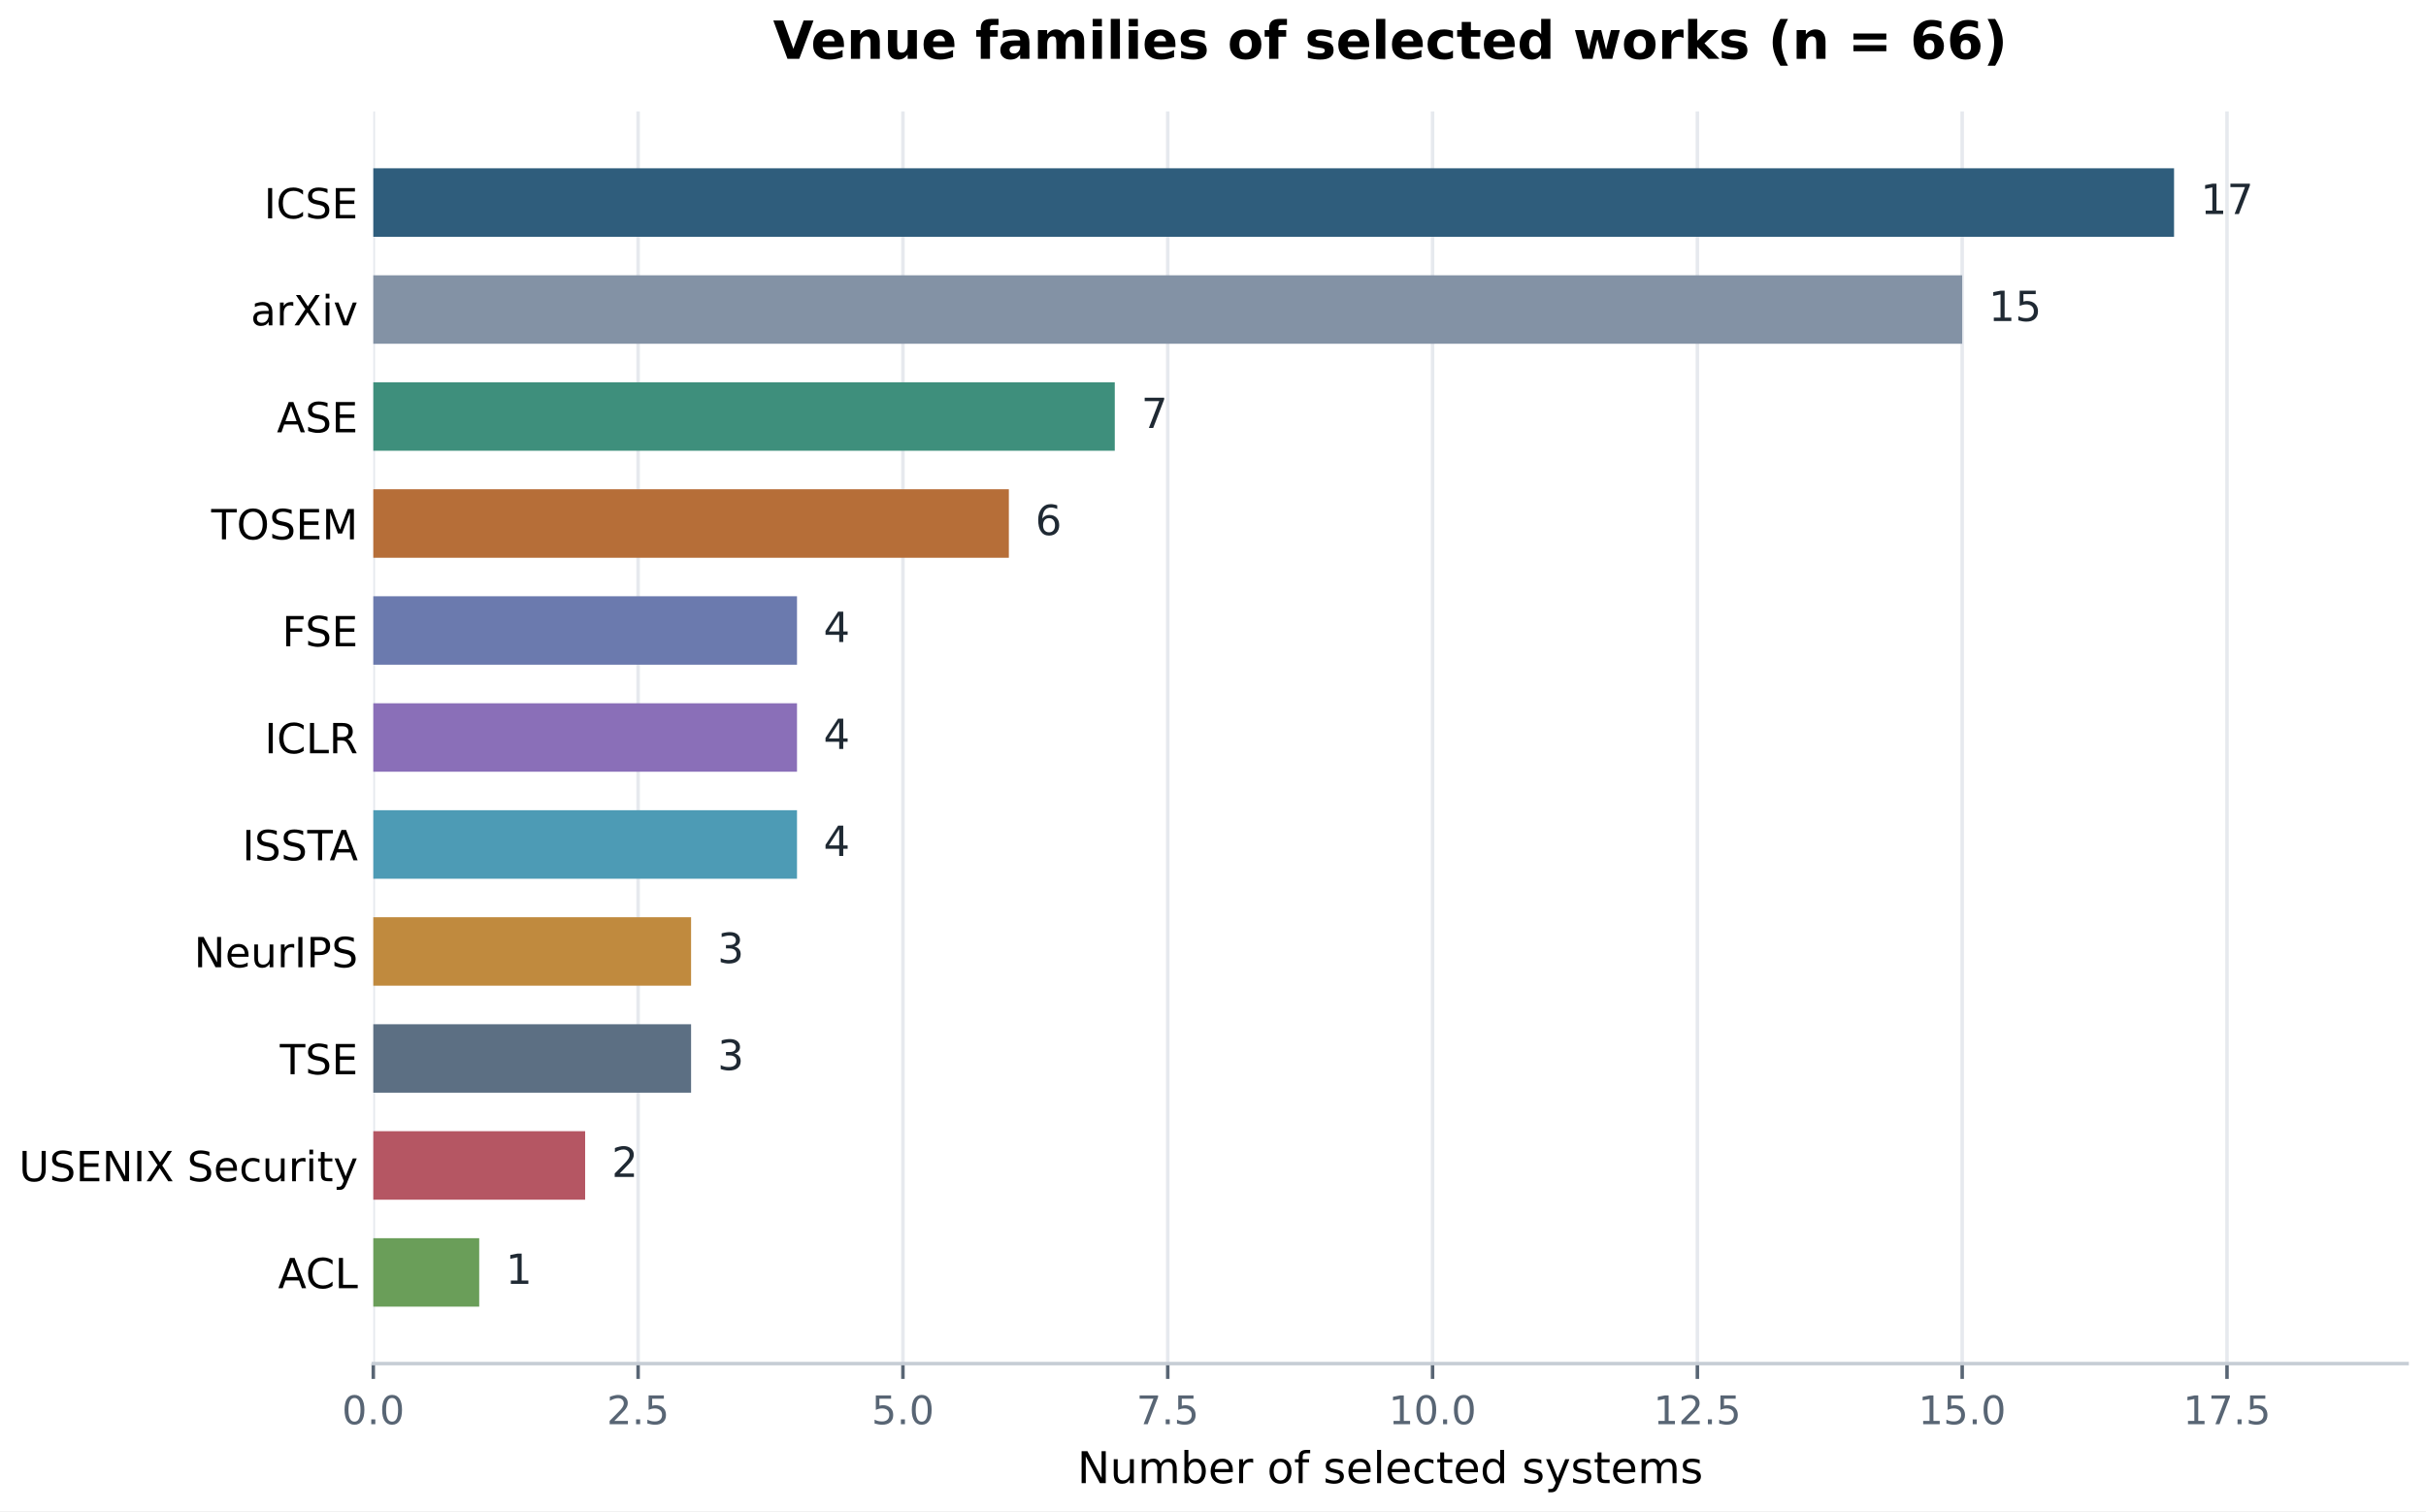
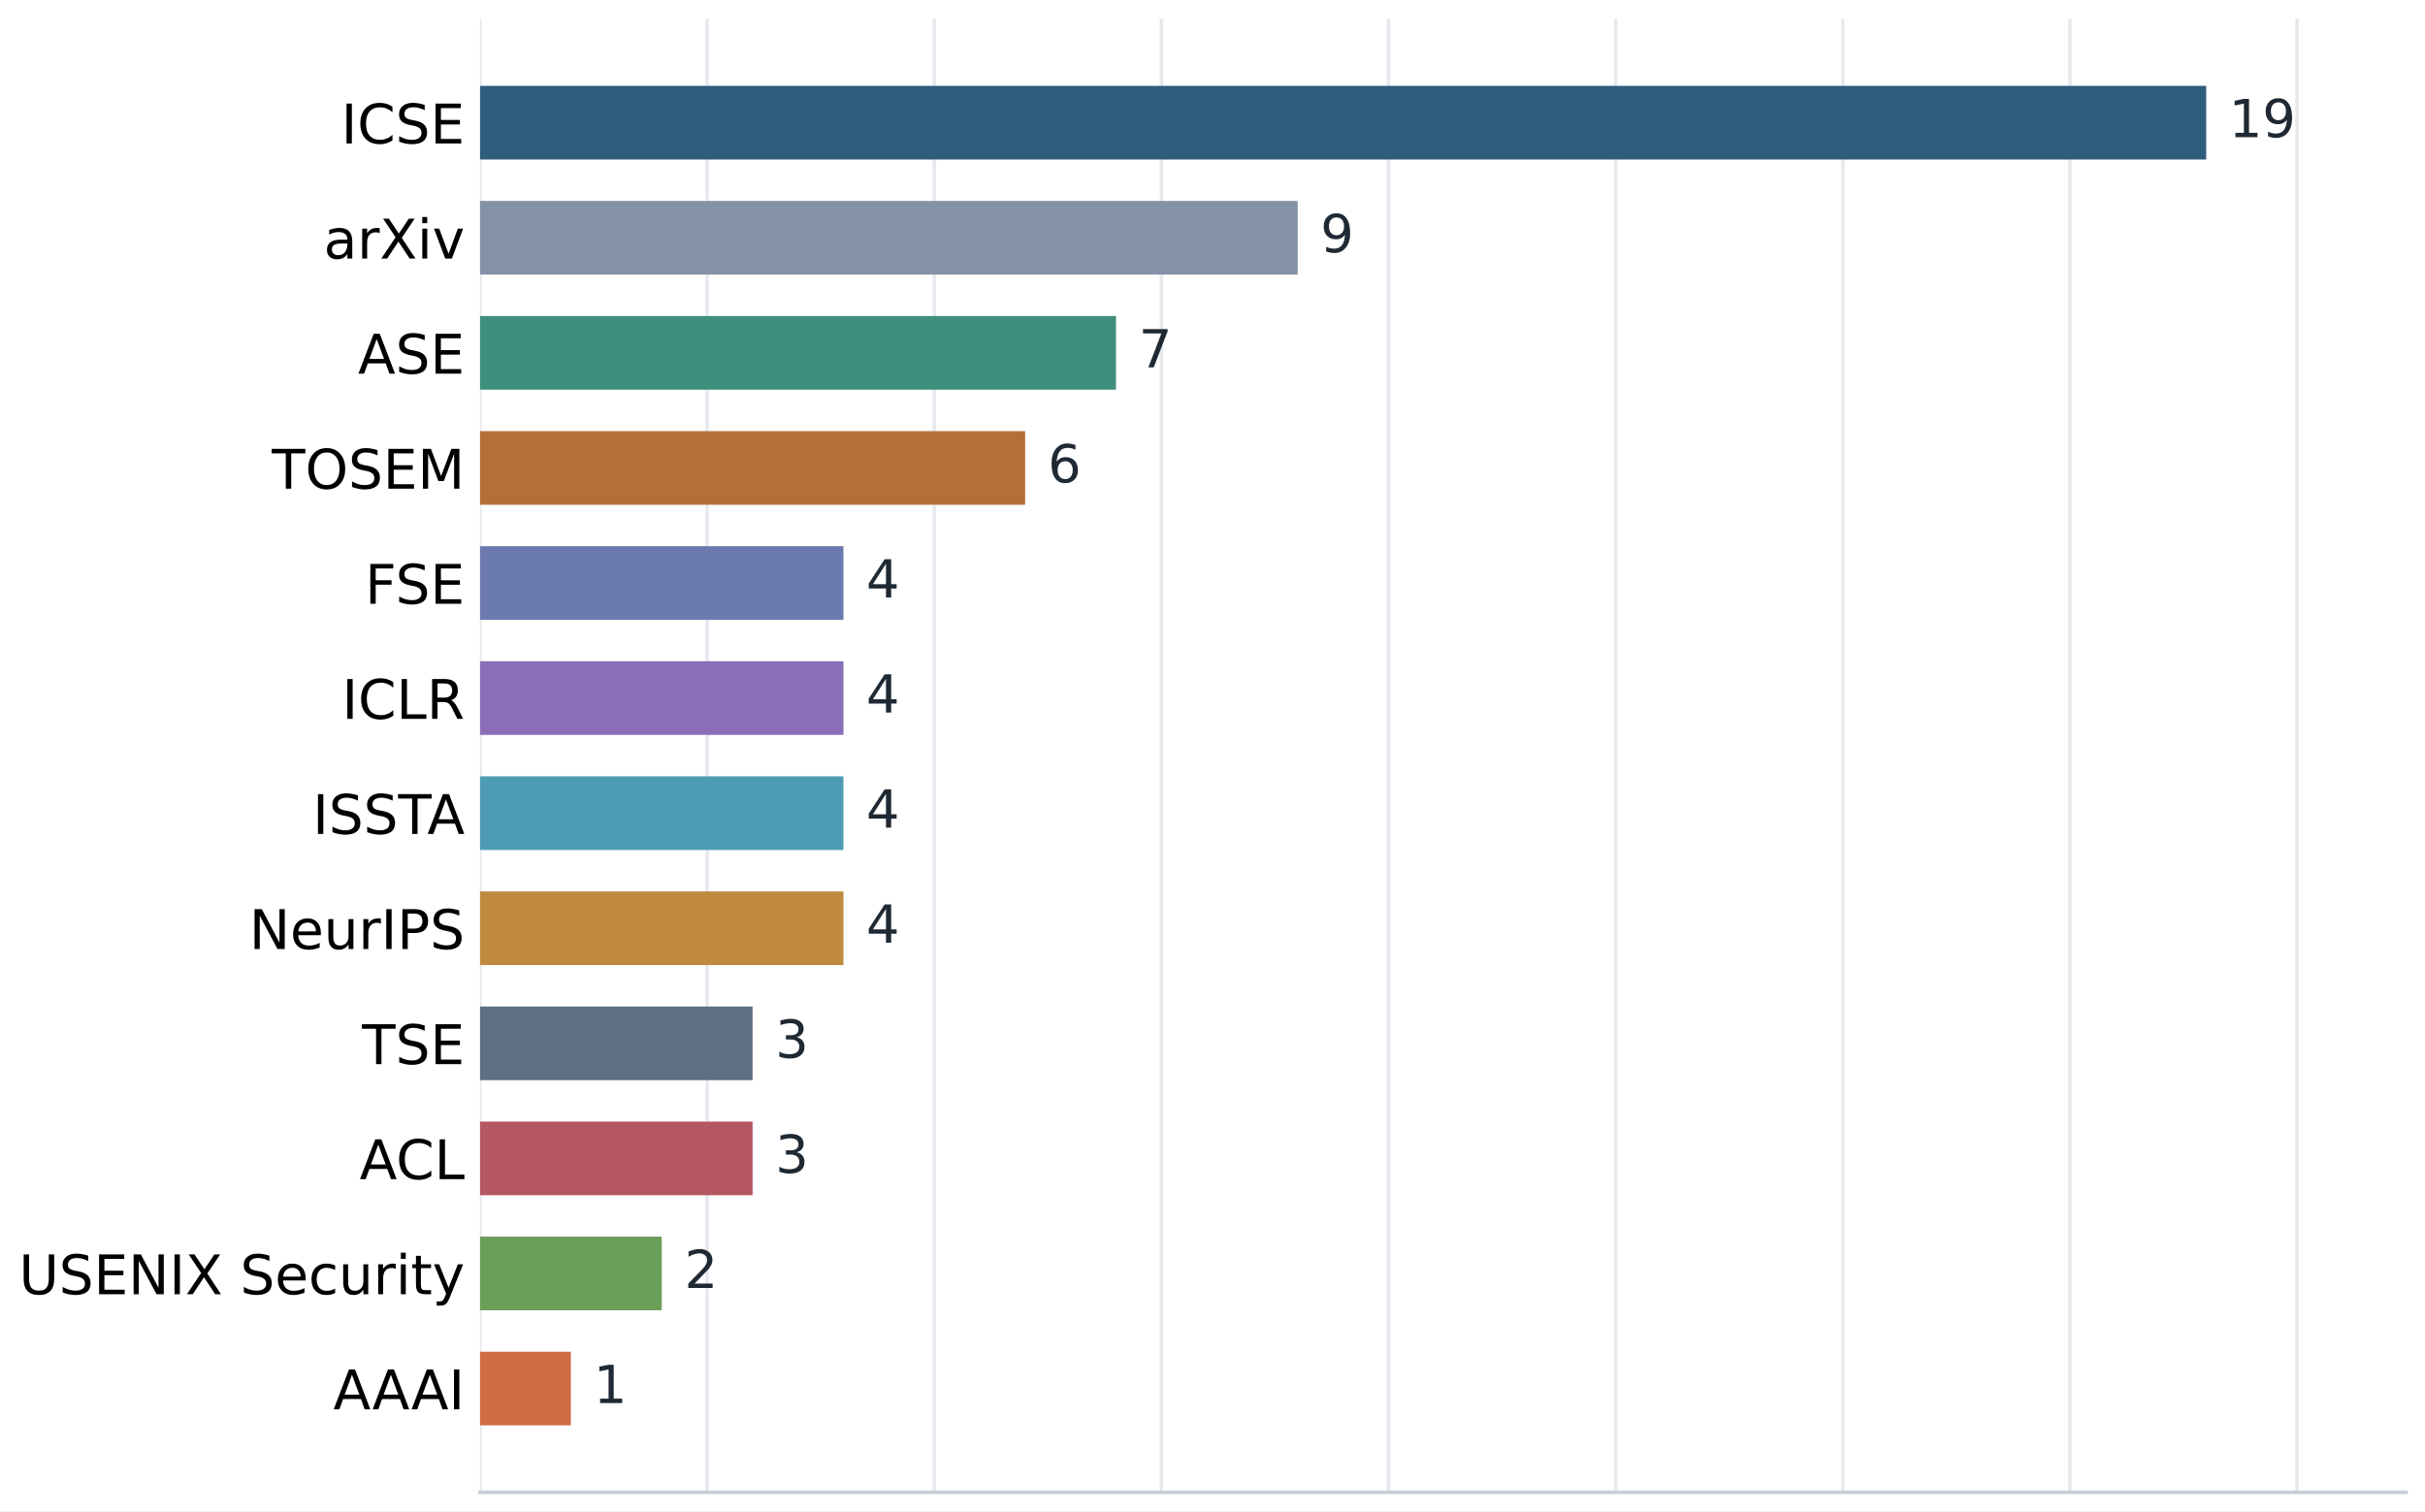
- <svg xmlns="http://www.w3.org/2000/svg" xmlns:xlink="http://www.w3.org/1999/xlink" width="554.065pt" height="345.107pt" viewBox="0 0 554.065 345.107" version="1.1">
+ <svg xmlns="http://www.w3.org/2000/svg" width="554.219pt" height="345.44pt" viewBox="0 0 554.219 345.44" version="1.1">
  <defs>
    <style type="text/css">*{stroke-linejoin: round; stroke-linecap: butt}</style>
  </defs>
  <g id="figure_1">
    <g id="patch_1">
-       <path d="M 0 345.107  L 554.065 345.107  L 554.065 0  L 0 0  z " style="fill: #ffffff" />
+       <path d="M 0 345.44 L 554.219 345.44 L 554.219 0 L 0 0 z " style="fill: #ffffff" />
    </g>
    <g id="axes_1">
      <g id="patch_2">
-         <path d="M 85.255 311.398  L 549.745 311.398  L 549.745 25.438  L 85.255 25.438  z " style="fill: #ffffff" />
+         <path d="M 109.709 341.12 L 549.899 341.12 L 549.899 4.32 L 109.709 4.32 z " style="fill: #ffffff" />
      </g>
      <g id="matplotlib.axis_1">
        <g id="xtick_1">
          <g id="line2d_1">
-             <path d="M 85.255 311.398  L 85.255 25.438  " clip-path="url(#p7e1087e712)" style="fill: none; stroke: #e6e9ee; stroke-width: 0.8; stroke-linecap: square" />
-           </g>
+             <path d="M 109.709 341.12 L 109.709 4.32 " clip-path="url(#pfca22af7b4)" style="fill: none; stroke: #e6e9ee; stroke-width: 0.8; stroke-linecap: square" />
+           </g>
+         </g>
+         <g id="xtick_2">
          <g id="line2d_2">
-             <defs>
-               <path id="m072d466992" d="M 0 0  L 0 3.5  " style="stroke: #586574; stroke-width: 0.8" />
-             </defs>
-             <g>
-               <use xlink:href="#m072d466992" x="85.255" y="311.398" style="fill: #586574; stroke: #586574; stroke-width: 0.8" />
-             </g>
-           </g>
-           <g id="text_1">
-             <text style="font-size: 9px; font-family: 'DejaVu Sans'; text-anchor: middle; fill: #586574" x="85.255" y="325.237" transform="rotate(-0 85.25539 325.2367)">0.0</text>
-           </g>
-         </g>
-         <g id="xtick_2">
+             <path d="M 161.618 341.12 L 161.618 4.32 " clip-path="url(#pfca22af7b4)" style="fill: none; stroke: #e6e9ee; stroke-width: 0.8; stroke-linecap: square" />
+           </g>
+         </g>
+         <g id="xtick_3">
          <g id="line2d_3">
-             <path d="M 145.736 311.398  L 145.736 25.438  " clip-path="url(#p7e1087e712)" style="fill: none; stroke: #e6e9ee; stroke-width: 0.8; stroke-linecap: square" />
-           </g>
+             <path d="M 213.527 341.12 L 213.527 4.32 " clip-path="url(#pfca22af7b4)" style="fill: none; stroke: #e6e9ee; stroke-width: 0.8; stroke-linecap: square" />
+           </g>
+         </g>
+         <g id="xtick_4">
          <g id="line2d_4">
-             <g>
-               <use xlink:href="#m072d466992" x="145.736" y="311.398" style="fill: #586574; stroke: #586574; stroke-width: 0.8" />
-             </g>
-           </g>
-           <g id="text_2">
-             <text style="font-size: 9px; font-family: 'DejaVu Sans'; text-anchor: middle; fill: #586574" x="145.736" y="325.237" transform="rotate(-0 145.7359 325.2367)">2.5</text>
-           </g>
-         </g>
-         <g id="xtick_3">
+             <path d="M 265.436 341.12 L 265.436 4.32 " clip-path="url(#pfca22af7b4)" style="fill: none; stroke: #e6e9ee; stroke-width: 0.8; stroke-linecap: square" />
+           </g>
+         </g>
+         <g id="xtick_5">
          <g id="line2d_5">
-             <path d="M 206.216 311.398  L 206.216 25.438  " clip-path="url(#p7e1087e712)" style="fill: none; stroke: #e6e9ee; stroke-width: 0.8; stroke-linecap: square" />
-           </g>
+             <path d="M 317.345 341.12 L 317.345 4.32 " clip-path="url(#pfca22af7b4)" style="fill: none; stroke: #e6e9ee; stroke-width: 0.8; stroke-linecap: square" />
+           </g>
+         </g>
+         <g id="xtick_6">
          <g id="line2d_6">
-             <g>
-               <use xlink:href="#m072d466992" x="206.216" y="311.398" style="fill: #586574; stroke: #586574; stroke-width: 0.8" />
-             </g>
-           </g>
-           <g id="text_3">
-             <text style="font-size: 9px; font-family: 'DejaVu Sans'; text-anchor: middle; fill: #586574" x="206.216" y="325.237" transform="rotate(-0 206.2163 325.2367)">5.0</text>
-           </g>
-         </g>
-         <g id="xtick_4">
+             <path d="M 369.255 341.12 L 369.255 4.32 " clip-path="url(#pfca22af7b4)" style="fill: none; stroke: #e6e9ee; stroke-width: 0.8; stroke-linecap: square" />
+           </g>
+         </g>
+         <g id="xtick_7">
          <g id="line2d_7">
-             <path d="M 266.697 311.398  L 266.697 25.438  " clip-path="url(#p7e1087e712)" style="fill: none; stroke: #e6e9ee; stroke-width: 0.8; stroke-linecap: square" />
-           </g>
+             <path d="M 421.164 341.12 L 421.164 4.32 " clip-path="url(#pfca22af7b4)" style="fill: none; stroke: #e6e9ee; stroke-width: 0.8; stroke-linecap: square" />
+           </g>
+         </g>
+         <g id="xtick_8">
          <g id="line2d_8">
-             <g>
-               <use xlink:href="#m072d466992" x="266.697" y="311.398" style="fill: #586574; stroke: #586574; stroke-width: 0.8" />
-             </g>
-           </g>
-           <g id="text_4">
-             <text style="font-size: 9px; font-family: 'DejaVu Sans'; text-anchor: middle; fill: #586574" x="266.697" y="325.237" transform="rotate(-0 266.6968 325.2367)">7.5</text>
-           </g>
-         </g>
-         <g id="xtick_5">
+             <path d="M 473.073 341.12 L 473.073 4.32 " clip-path="url(#pfca22af7b4)" style="fill: none; stroke: #e6e9ee; stroke-width: 0.8; stroke-linecap: square" />
+           </g>
+         </g>
+         <g id="xtick_9">
          <g id="line2d_9">
-             <path d="M 327.177 311.398  L 327.177 25.438  " clip-path="url(#p7e1087e712)" style="fill: none; stroke: #e6e9ee; stroke-width: 0.8; stroke-linecap: square" />
-           </g>
-           <g id="line2d_10">
-             <g>
-               <use xlink:href="#m072d466992" x="327.177" y="311.398" style="fill: #586574; stroke: #586574; stroke-width: 0.8" />
-             </g>
-           </g>
-           <g id="text_5">
-             <text style="font-size: 9px; font-family: 'DejaVu Sans'; text-anchor: middle; fill: #586574" x="327.177" y="325.237" transform="rotate(-0 327.1773 325.2367)">10.0</text>
-           </g>
-         </g>
-         <g id="xtick_6">
-           <g id="line2d_11">
-             <path d="M 387.658 311.398  L 387.658 25.438  " clip-path="url(#p7e1087e712)" style="fill: none; stroke: #e6e9ee; stroke-width: 0.8; stroke-linecap: square" />
-           </g>
-           <g id="line2d_12">
-             <g>
-               <use xlink:href="#m072d466992" x="387.658" y="311.398" style="fill: #586574; stroke: #586574; stroke-width: 0.8" />
-             </g>
-           </g>
-           <g id="text_6">
-             <text style="font-size: 9px; font-family: 'DejaVu Sans'; text-anchor: middle; fill: #586574" x="387.658" y="325.237" transform="rotate(-0 387.6577 325.2367)">12.5</text>
-           </g>
-         </g>
-         <g id="xtick_7">
-           <g id="line2d_13">
-             <path d="M 448.138 311.398  L 448.138 25.438  " clip-path="url(#p7e1087e712)" style="fill: none; stroke: #e6e9ee; stroke-width: 0.8; stroke-linecap: square" />
-           </g>
-           <g id="line2d_14">
-             <g>
-               <use xlink:href="#m072d466992" x="448.138" y="311.398" style="fill: #586574; stroke: #586574; stroke-width: 0.8" />
-             </g>
-           </g>
-           <g id="text_7">
-             <text style="font-size: 9px; font-family: 'DejaVu Sans'; text-anchor: middle; fill: #586574" x="448.138" y="325.237" transform="rotate(-0 448.1382 325.2367)">15.0</text>
-           </g>
-         </g>
-         <g id="xtick_8">
-           <g id="line2d_15">
-             <path d="M 508.619 311.398  L 508.619 25.438  " clip-path="url(#p7e1087e712)" style="fill: none; stroke: #e6e9ee; stroke-width: 0.8; stroke-linecap: square" />
-           </g>
-           <g id="line2d_16">
-             <g>
-               <use xlink:href="#m072d466992" x="508.619" y="311.398" style="fill: #586574; stroke: #586574; stroke-width: 0.8" />
-             </g>
-           </g>
-           <g id="text_8">
-             <text style="font-size: 9px; font-family: 'DejaVu Sans'; text-anchor: middle; fill: #586574" x="508.619" y="325.237" transform="rotate(-0 508.6187 325.2367)">17.5</text>
-           </g>
-         </g>
-         <g id="text_9">
-           <text style="font-size: 10px; font-family: 'DejaVu Sans'; text-anchor: middle" x="317.5" y="338.707" transform="rotate(-0 317.5004 338.7069)">Number of selected systems</text>
+             <path d="M 524.982 341.12 L 524.982 4.32 " clip-path="url(#pfca22af7b4)" style="fill: none; stroke: #e6e9ee; stroke-width: 0.8; stroke-linecap: square" />
+           </g>
        </g>
      </g>
      <g id="matplotlib.axis_2">
        <g id="ytick_1">
+           <g id="line2d_10" />
+           <g id="text_1">
+             <text style="font-size: 12.5px; font-family: 'DejaVu Sans'; text-anchor: end" x="106.209" y="32.795" transform="rotate(-0 106.2087 32.79548)">ICSE</text>
+           </g>
+         </g>
+         <g id="ytick_2">
+           <g id="line2d_11" />
+           <g id="text_2">
+             <text style="font-size: 12.5px; font-family: 'DejaVu Sans'; text-anchor: end" x="106.209" y="59.1" transform="rotate(-0 106.2087 59.09976)">arXiv</text>
+           </g>
+         </g>
+         <g id="ytick_3">
+           <g id="line2d_12" />
+           <g id="text_3">
+             <text style="font-size: 12.5px; font-family: 'DejaVu Sans'; text-anchor: end" x="106.209" y="85.404" transform="rotate(-0 106.2087 85.40404)">ASE</text>
+           </g>
+         </g>
+         <g id="ytick_4">
+           <g id="line2d_13" />
+           <g id="text_4">
+             <text style="font-size: 12.5px; font-family: 'DejaVu Sans'; text-anchor: end" x="106.209" y="111.708" transform="rotate(-0 106.2087 111.7083)">TOSEM</text>
+           </g>
+         </g>
+         <g id="ytick_5">
+           <g id="line2d_14" />
+           <g id="text_5">
+             <text style="font-size: 12.5px; font-family: 'DejaVu Sans'; text-anchor: end" x="106.209" y="138.013" transform="rotate(-0 106.2087 138.0126)">FSE</text>
+           </g>
+         </g>
+         <g id="ytick_6">
+           <g id="line2d_15" />
+           <g id="text_6">
+             <text style="font-size: 12.5px; font-family: 'DejaVu Sans'; text-anchor: end" x="106.209" y="164.317" transform="rotate(-0 106.2087 164.3169)">ICLR</text>
+           </g>
+         </g>
+         <g id="ytick_7">
+           <g id="line2d_16" />
+           <g id="text_7">
+             <text style="font-size: 12.5px; font-family: 'DejaVu Sans'; text-anchor: end" x="106.209" y="190.621" transform="rotate(-0 106.2087 190.6212)">ISSTA</text>
+           </g>
+         </g>
+         <g id="ytick_8">
          <g id="line2d_17" />
+           <g id="text_8">
+             <text style="font-size: 12.5px; font-family: 'DejaVu Sans'; text-anchor: end" x="106.209" y="216.925" transform="rotate(-0 106.2087 216.9254)">NeurIPS</text>
+           </g>
+         </g>
+         <g id="ytick_9">
+           <g id="line2d_18" />
+           <g id="text_9">
+             <text style="font-size: 12.5px; font-family: 'DejaVu Sans'; text-anchor: end" x="106.209" y="243.23" transform="rotate(-0 106.2087 243.2297)">TSE</text>
+           </g>
+         </g>
+         <g id="ytick_10">
+           <g id="line2d_19" />
          <g id="text_10">
-             <text style="font-size: 9.5px; font-family: 'DejaVu Sans'; text-anchor: end" x="81.755" y="49.864" transform="rotate(-0 81.75539 49.86402)">ICSE</text>
-           </g>
-         </g>
-         <g id="ytick_2">
-           <g id="line2d_18" />
+             <text style="font-size: 12.5px; font-family: 'DejaVu Sans'; text-anchor: end" x="106.209" y="269.534" transform="rotate(-0 106.2087 269.534)">ACL</text>
+           </g>
+         </g>
+         <g id="ytick_11">
+           <g id="line2d_20" />
          <g id="text_11">
-             <text style="font-size: 9.5px; font-family: 'DejaVu Sans'; text-anchor: end" x="81.755" y="74.297" transform="rotate(-0 81.75539 74.29669)">arXiv</text>
-           </g>
-         </g>
-         <g id="ytick_3">
-           <g id="line2d_19" />
+             <text style="font-size: 12.5px; font-family: 'DejaVu Sans'; text-anchor: end" x="106.209" y="295.838" transform="rotate(-0 106.2087 295.8383)">USENIX Security</text>
+           </g>
+         </g>
+         <g id="ytick_12">
+           <g id="line2d_21" />
          <g id="text_12">
-             <text style="font-size: 9.5px; font-family: 'DejaVu Sans'; text-anchor: end" x="81.755" y="98.729" transform="rotate(-0 81.75539 98.72937)">ASE</text>
-           </g>
-         </g>
-         <g id="ytick_4">
-           <g id="line2d_20" />
-           <g id="text_13">
-             <text style="font-size: 9.5px; font-family: 'DejaVu Sans'; text-anchor: end" x="81.755" y="123.162" transform="rotate(-0 81.75539 123.162)">TOSEM</text>
-           </g>
-         </g>
-         <g id="ytick_5">
-           <g id="line2d_21" />
-           <g id="text_14">
-             <text style="font-size: 9.5px; font-family: 'DejaVu Sans'; text-anchor: end" x="81.755" y="147.595" transform="rotate(-0 81.75539 147.5947)">FSE</text>
-           </g>
-         </g>
-         <g id="ytick_6">
-           <g id="line2d_22" />
-           <g id="text_15">
-             <text style="font-size: 9.5px; font-family: 'DejaVu Sans'; text-anchor: end" x="81.755" y="172.027" transform="rotate(-0 81.75539 172.0274)">ICLR</text>
-           </g>
-         </g>
-         <g id="ytick_7">
-           <g id="line2d_23" />
-           <g id="text_16">
-             <text style="font-size: 9.5px; font-family: 'DejaVu Sans'; text-anchor: end" x="81.755" y="196.46" transform="rotate(-0 81.75539 196.4601)">ISSTA</text>
-           </g>
-         </g>
-         <g id="ytick_8">
-           <g id="line2d_24" />
-           <g id="text_17">
-             <text style="font-size: 9.5px; font-family: 'DejaVu Sans'; text-anchor: end" x="81.755" y="220.893" transform="rotate(-0 81.75539 220.8927)">NeurIPS</text>
-           </g>
-         </g>
-         <g id="ytick_9">
-           <g id="line2d_25" />
-           <g id="text_18">
-             <text style="font-size: 9.5px; font-family: 'DejaVu Sans'; text-anchor: end" x="81.755" y="245.325" transform="rotate(-0 81.75539 245.3254)">TSE</text>
-           </g>
-         </g>
-         <g id="ytick_10">
-           <g id="line2d_26" />
-           <g id="text_19">
-             <text style="font-size: 9.5px; font-family: 'DejaVu Sans'; text-anchor: end" x="81.755" y="269.758" transform="rotate(-0 81.75539 269.7581)">USENIX Security</text>
-           </g>
-         </g>
-         <g id="ytick_11">
-           <g id="line2d_27" />
-           <g id="text_20">
-             <text style="font-size: 9.5px; font-family: 'DejaVu Sans'; text-anchor: end" x="81.755" y="294.191" transform="rotate(-0 81.75539 294.1907)">ACL</text>
+             <text style="font-size: 12.5px; font-family: 'DejaVu Sans'; text-anchor: end" x="106.209" y="322.143" transform="rotate(-0 106.2087 322.1426)">AAAI</text>
          </g>
        </g>
      </g>
      <g id="patch_3">
-         <path d="M 85.255 38.436  L 496.523 38.436  L 496.523 54.073  L 85.255 54.073  z " clip-path="url(#p7e1087e712)" style="fill: #2f5d7c" />
+         <path d="M 109.709 19.629 L 504.219 19.629 L 504.219 36.464 L 109.709 36.464 z " clip-path="url(#pfca22af7b4)" style="fill: #2f5d7c" />
      </g>
      <g id="patch_4">
-         <path d="M 85.255 62.869  L 448.138 62.869  L 448.138 78.506  L 85.255 78.506  z " clip-path="url(#p7e1087e712)" style="fill: #8392a5" />
+         <path d="M 109.709 45.933 L 296.582 45.933 L 296.582 62.768 L 109.709 62.768 z " clip-path="url(#pfca22af7b4)" style="fill: #8392a5" />
      </g>
      <g id="patch_5">
-         <path d="M 85.255 87.302  L 254.601 87.302  L 254.601 102.939  L 85.255 102.939  z " clip-path="url(#p7e1087e712)" style="fill: #3e8f7c" />
+         <path d="M 109.709 72.238 L 255.054 72.238 L 255.054 89.072 L 109.709 89.072 z " clip-path="url(#pfca22af7b4)" style="fill: #3e8f7c" />
      </g>
      <g id="patch_6">
-         <path d="M 85.255 111.734  L 230.409 111.734  L 230.409 127.371  L 85.255 127.371  z " clip-path="url(#p7e1087e712)" style="fill: #b66e38" />
+         <path d="M 109.709 98.542 L 234.291 98.542 L 234.291 115.377 L 109.709 115.377 z " clip-path="url(#pfca22af7b4)" style="fill: #b66e38" />
      </g>
      <g id="patch_7">
-         <path d="M 85.255 136.167  L 182.024 136.167  L 182.024 151.804  L 85.255 151.804  z " clip-path="url(#p7e1087e712)" style="fill: #6b7aae" />
+         <path d="M 109.709 124.846 L 192.763 124.846 L 192.763 141.681 L 109.709 141.681 z " clip-path="url(#pfca22af7b4)" style="fill: #6b7aae" />
      </g>
      <g id="patch_8">
-         <path d="M 85.255 160.6  L 182.024 160.6  L 182.024 176.237  L 85.255 176.237  z " clip-path="url(#p7e1087e712)" style="fill: #8a6fb8" />
+         <path d="M 109.709 151.15 L 192.763 151.15 L 192.763 167.985 L 109.709 167.985 z " clip-path="url(#pfca22af7b4)" style="fill: #8a6fb8" />
      </g>
      <g id="patch_9">
-         <path d="M 85.255 185.032  L 182.024 185.032  L 182.024 200.669  L 85.255 200.669  z " clip-path="url(#p7e1087e712)" style="fill: #4d9bb5" />
+         <path d="M 109.709 177.455 L 192.763 177.455 L 192.763 194.29 L 109.709 194.29 z " clip-path="url(#pfca22af7b4)" style="fill: #4d9bb5" />
      </g>
      <g id="patch_10">
-         <path d="M 85.255 209.465  L 157.832 209.465  L 157.832 225.102  L 85.255 225.102  z " clip-path="url(#p7e1087e712)" style="fill: #c08a3e" />
+         <path d="M 109.709 203.759 L 192.763 203.759 L 192.763 220.594 L 109.709 220.594 z " clip-path="url(#pfca22af7b4)" style="fill: #c08a3e" />
      </g>
      <g id="patch_11">
-         <path d="M 85.255 233.898  L 157.832 233.898  L 157.832 249.535  L 85.255 249.535  z " clip-path="url(#p7e1087e712)" style="fill: #5c6f83" />
+         <path d="M 109.709 230.063 L 172 230.063 L 172 246.898 L 109.709 246.898 z " clip-path="url(#pfca22af7b4)" style="fill: #5c6f83" />
      </g>
      <g id="patch_12">
-         <path d="M 85.255 258.33  L 133.64 258.33  L 133.64 273.967  L 85.255 273.967  z " clip-path="url(#p7e1087e712)" style="fill: #b55663" />
+         <path d="M 109.709 256.368 L 172 256.368 L 172 273.202 L 109.709 273.202 z " clip-path="url(#pfca22af7b4)" style="fill: #b55663" />
      </g>
      <g id="patch_13">
-         <path d="M 85.255 282.763  L 109.448 282.763  L 109.448 298.4  L 85.255 298.4  z " clip-path="url(#p7e1087e712)" style="fill: #6a9e59" />
+         <path d="M 109.709 282.672 L 151.236 282.672 L 151.236 299.507 L 109.709 299.507 z " clip-path="url(#pfca22af7b4)" style="fill: #6a9e59" />
      </g>
      <g id="patch_14">
-         <path d="M 85.255 311.398  L 549.745 311.398  " style="fill: none; stroke: #c6cdd5; stroke-width: 0.8; stroke-linejoin: miter; stroke-linecap: square" />
+         <path d="M 109.709 308.976 L 130.472 308.976 L 130.472 325.811 L 109.709 325.811 z " clip-path="url(#pfca22af7b4)" style="fill: #d06c45" />
+       </g>
+       <g id="patch_15">
+         <path d="M 109.709 341.12 L 549.899 341.12 " style="fill: none; stroke: #c6cdd5; stroke-width: 0.8; stroke-linejoin: miter; stroke-linecap: square" />
+       </g>
+       <g id="text_13">
+         <text style="font-size: 12px; font-family: 'DejaVu Sans'; text-anchor: start; fill: #1f2933" x="509.409" y="31.358" transform="rotate(-0 509.4095 31.35771)">19</text>
+       </g>
+       <g id="text_14">
+         <text style="font-size: 12px; font-family: 'DejaVu Sans'; text-anchor: start; fill: #1f2933" x="301.773" y="57.662" transform="rotate(-0 301.7727 57.66199)">9</text>
+       </g>
+       <g id="text_15">
+         <text style="font-size: 12px; font-family: 'DejaVu Sans'; text-anchor: start; fill: #1f2933" x="260.245" y="83.966" transform="rotate(-0 260.2453 83.96627)">7</text>
+       </g>
+       <g id="text_16">
+         <text style="font-size: 12px; font-family: 'DejaVu Sans'; text-anchor: start; fill: #1f2933" x="239.482" y="110.271" transform="rotate(-0 239.4817 110.2706)">6</text>
+       </g>
+       <g id="text_17">
+         <text style="font-size: 12px; font-family: 'DejaVu Sans'; text-anchor: start; fill: #1f2933" x="197.954" y="136.575" transform="rotate(-0 197.9543 136.5748)">4</text>
+       </g>
+       <g id="text_18">
+         <text style="font-size: 12px; font-family: 'DejaVu Sans'; text-anchor: start; fill: #1f2933" x="197.954" y="162.879" transform="rotate(-0 197.9543 162.8791)">4</text>
+       </g>
+       <g id="text_19">
+         <text style="font-size: 12px; font-family: 'DejaVu Sans'; text-anchor: start; fill: #1f2933" x="197.954" y="189.183" transform="rotate(-0 197.9543 189.1834)">4</text>
+       </g>
+       <g id="text_20">
+         <text style="font-size: 12px; font-family: 'DejaVu Sans'; text-anchor: start; fill: #1f2933" x="197.954" y="215.488" transform="rotate(-0 197.9543 215.4877)">4</text>
      </g>
      <g id="text_21">
-         <text style="font-size: 9.5px; font-family: 'DejaVu Sans'; text-anchor: start; fill: #1f2933" x="502.571" y="48.876" transform="rotate(-0 502.5706 48.87617)">17</text>
+         <text style="font-size: 12px; font-family: 'DejaVu Sans'; text-anchor: start; fill: #1f2933" x="177.191" y="241.792" transform="rotate(-0 177.1906 241.792)">3</text>
      </g>
      <g id="text_22">
-         <text style="font-size: 9.5px; font-family: 'DejaVu Sans'; text-anchor: start; fill: #1f2933" x="454.186" y="73.309" transform="rotate(-0 454.1862 73.30884)">15</text>
+         <text style="font-size: 12px; font-family: 'DejaVu Sans'; text-anchor: start; fill: #1f2933" x="177.191" y="268.096" transform="rotate(-0 177.1906 268.0962)">3</text>
      </g>
      <g id="text_23">
-         <text style="font-size: 9.5px; font-family: 'DejaVu Sans'; text-anchor: start; fill: #1f2933" x="260.649" y="97.742" transform="rotate(-0 260.6488 97.74151)">7</text>
+         <text style="font-size: 12px; font-family: 'DejaVu Sans'; text-anchor: start; fill: #1f2933" x="156.427" y="294.401" transform="rotate(-0 156.427 294.4005)">2</text>
      </g>
      <g id="text_24">
-         <text style="font-size: 9.5px; font-family: 'DejaVu Sans'; text-anchor: start; fill: #1f2933" x="236.457" y="122.174" transform="rotate(-0 236.4566 122.1742)">6</text>
-       </g>
-       <g id="text_25">
-         <text style="font-size: 9.5px; font-family: 'DejaVu Sans'; text-anchor: start; fill: #1f2933" x="188.072" y="146.607" transform="rotate(-0 188.0722 146.6069)">4</text>
-       </g>
-       <g id="text_26">
-         <text style="font-size: 9.5px; font-family: 'DejaVu Sans'; text-anchor: start; fill: #1f2933" x="188.072" y="171.04" transform="rotate(-0 188.0722 171.0395)">4</text>
-       </g>
-       <g id="text_27">
-         <text style="font-size: 9.5px; font-family: 'DejaVu Sans'; text-anchor: start; fill: #1f2933" x="188.072" y="195.472" transform="rotate(-0 188.0722 195.4722)">4</text>
-       </g>
-       <g id="text_28">
-         <text style="font-size: 9.5px; font-family: 'DejaVu Sans'; text-anchor: start; fill: #1f2933" x="163.88" y="219.905" transform="rotate(-0 163.88 219.9049)">3</text>
-       </g>
-       <g id="text_29">
-         <text style="font-size: 9.5px; font-family: 'DejaVu Sans'; text-anchor: start; fill: #1f2933" x="163.88" y="244.338" transform="rotate(-0 163.88 244.3375)">3</text>
-       </g>
-       <g id="text_30">
-         <text style="font-size: 9.5px; font-family: 'DejaVu Sans'; text-anchor: start; fill: #1f2933" x="139.688" y="268.77" transform="rotate(-0 139.6878 268.7702)">2</text>
-       </g>
-       <g id="text_31">
-         <text style="font-size: 9.5px; font-family: 'DejaVu Sans'; text-anchor: start; fill: #1f2933" x="115.496" y="293.203" transform="rotate(-0 115.4956 293.2029)">1</text>
-       </g>
-       <g id="text_32">
-         <text style="font-weight: 700; font-size: 12px; font-family: 'DejaVu Sans'; text-anchor: middle" x="317.5" y="13.438" transform="rotate(-0 317.5004 13.43812)">Venue families of selected works (n = 66)</text>
+         <text style="font-size: 12px; font-family: 'DejaVu Sans'; text-anchor: start; fill: #1f2933" x="135.663" y="320.705" transform="rotate(-0 135.6633 320.7048)">1</text>
      </g>
    </g>
  </g>
  <defs>
-     <clipPath id="p7e1087e712">
-       <rect x="85.255" y="25.438" width="464.49" height="285.96" />
+     <clipPath id="pfca22af7b4">
+       <rect x="109.709" y="4.32" width="440.19" height="336.8" />
    </clipPath>
  </defs>
</svg>
